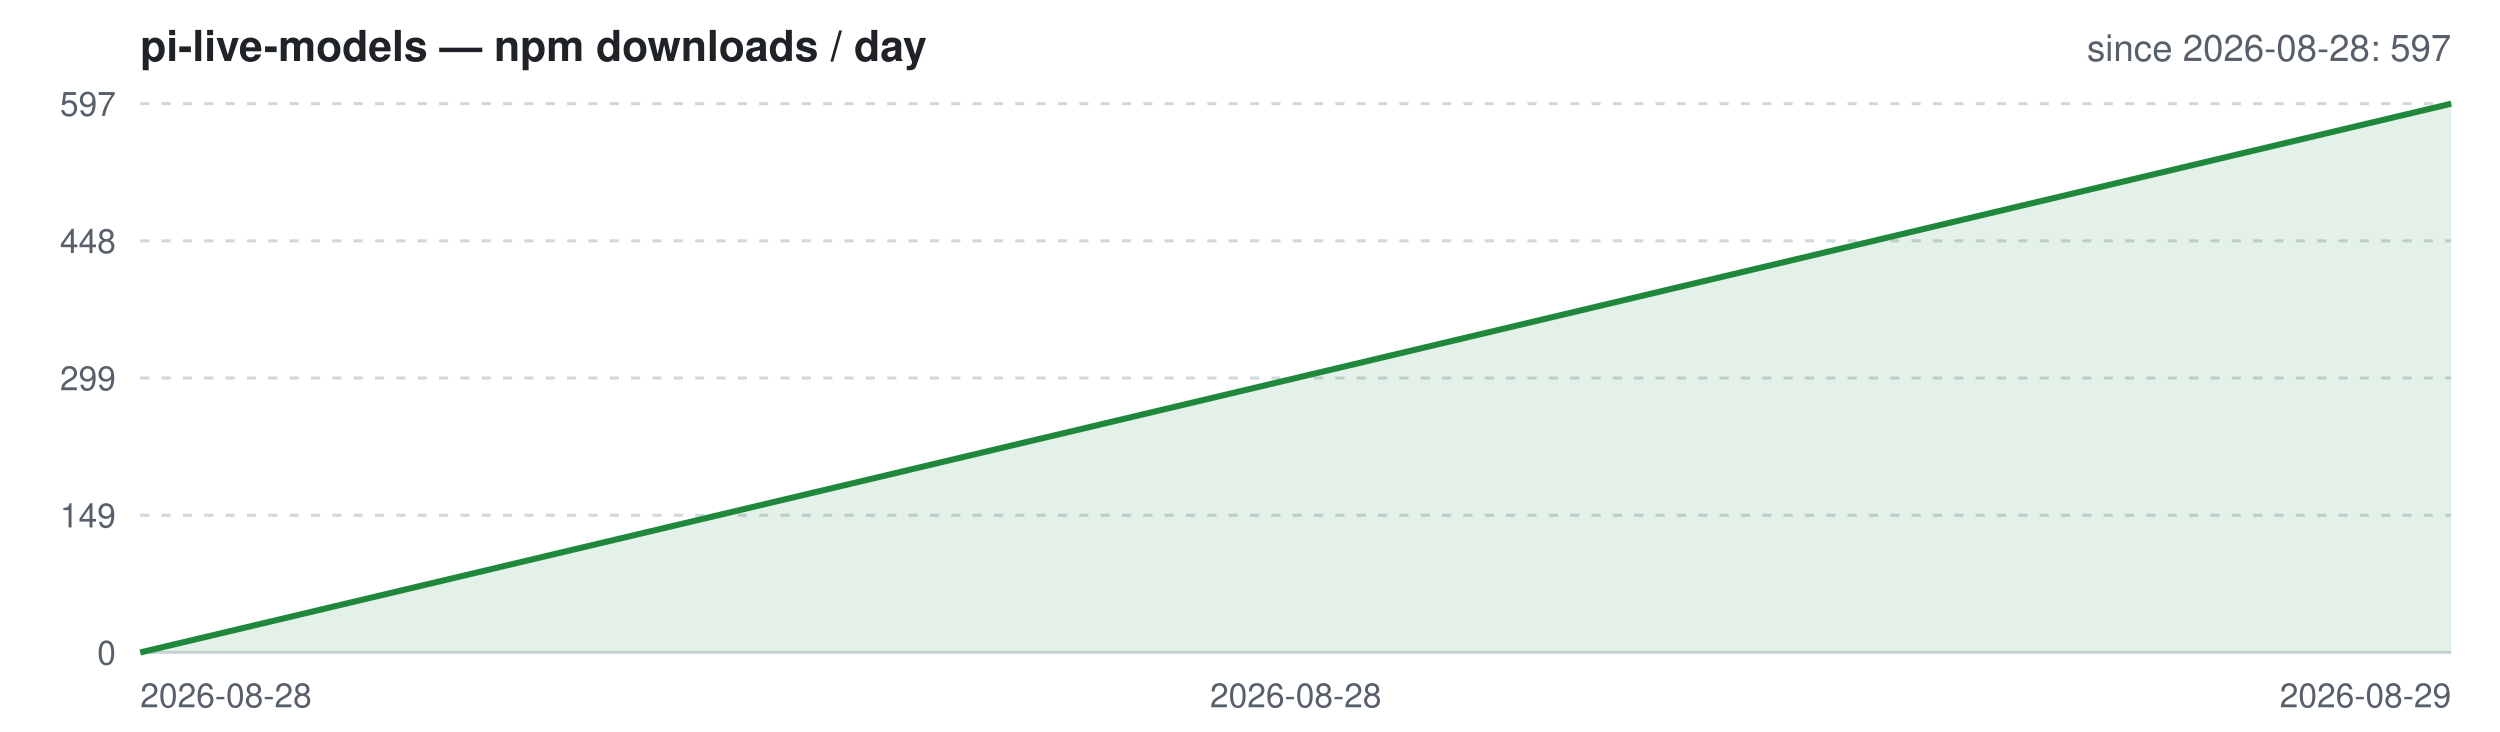
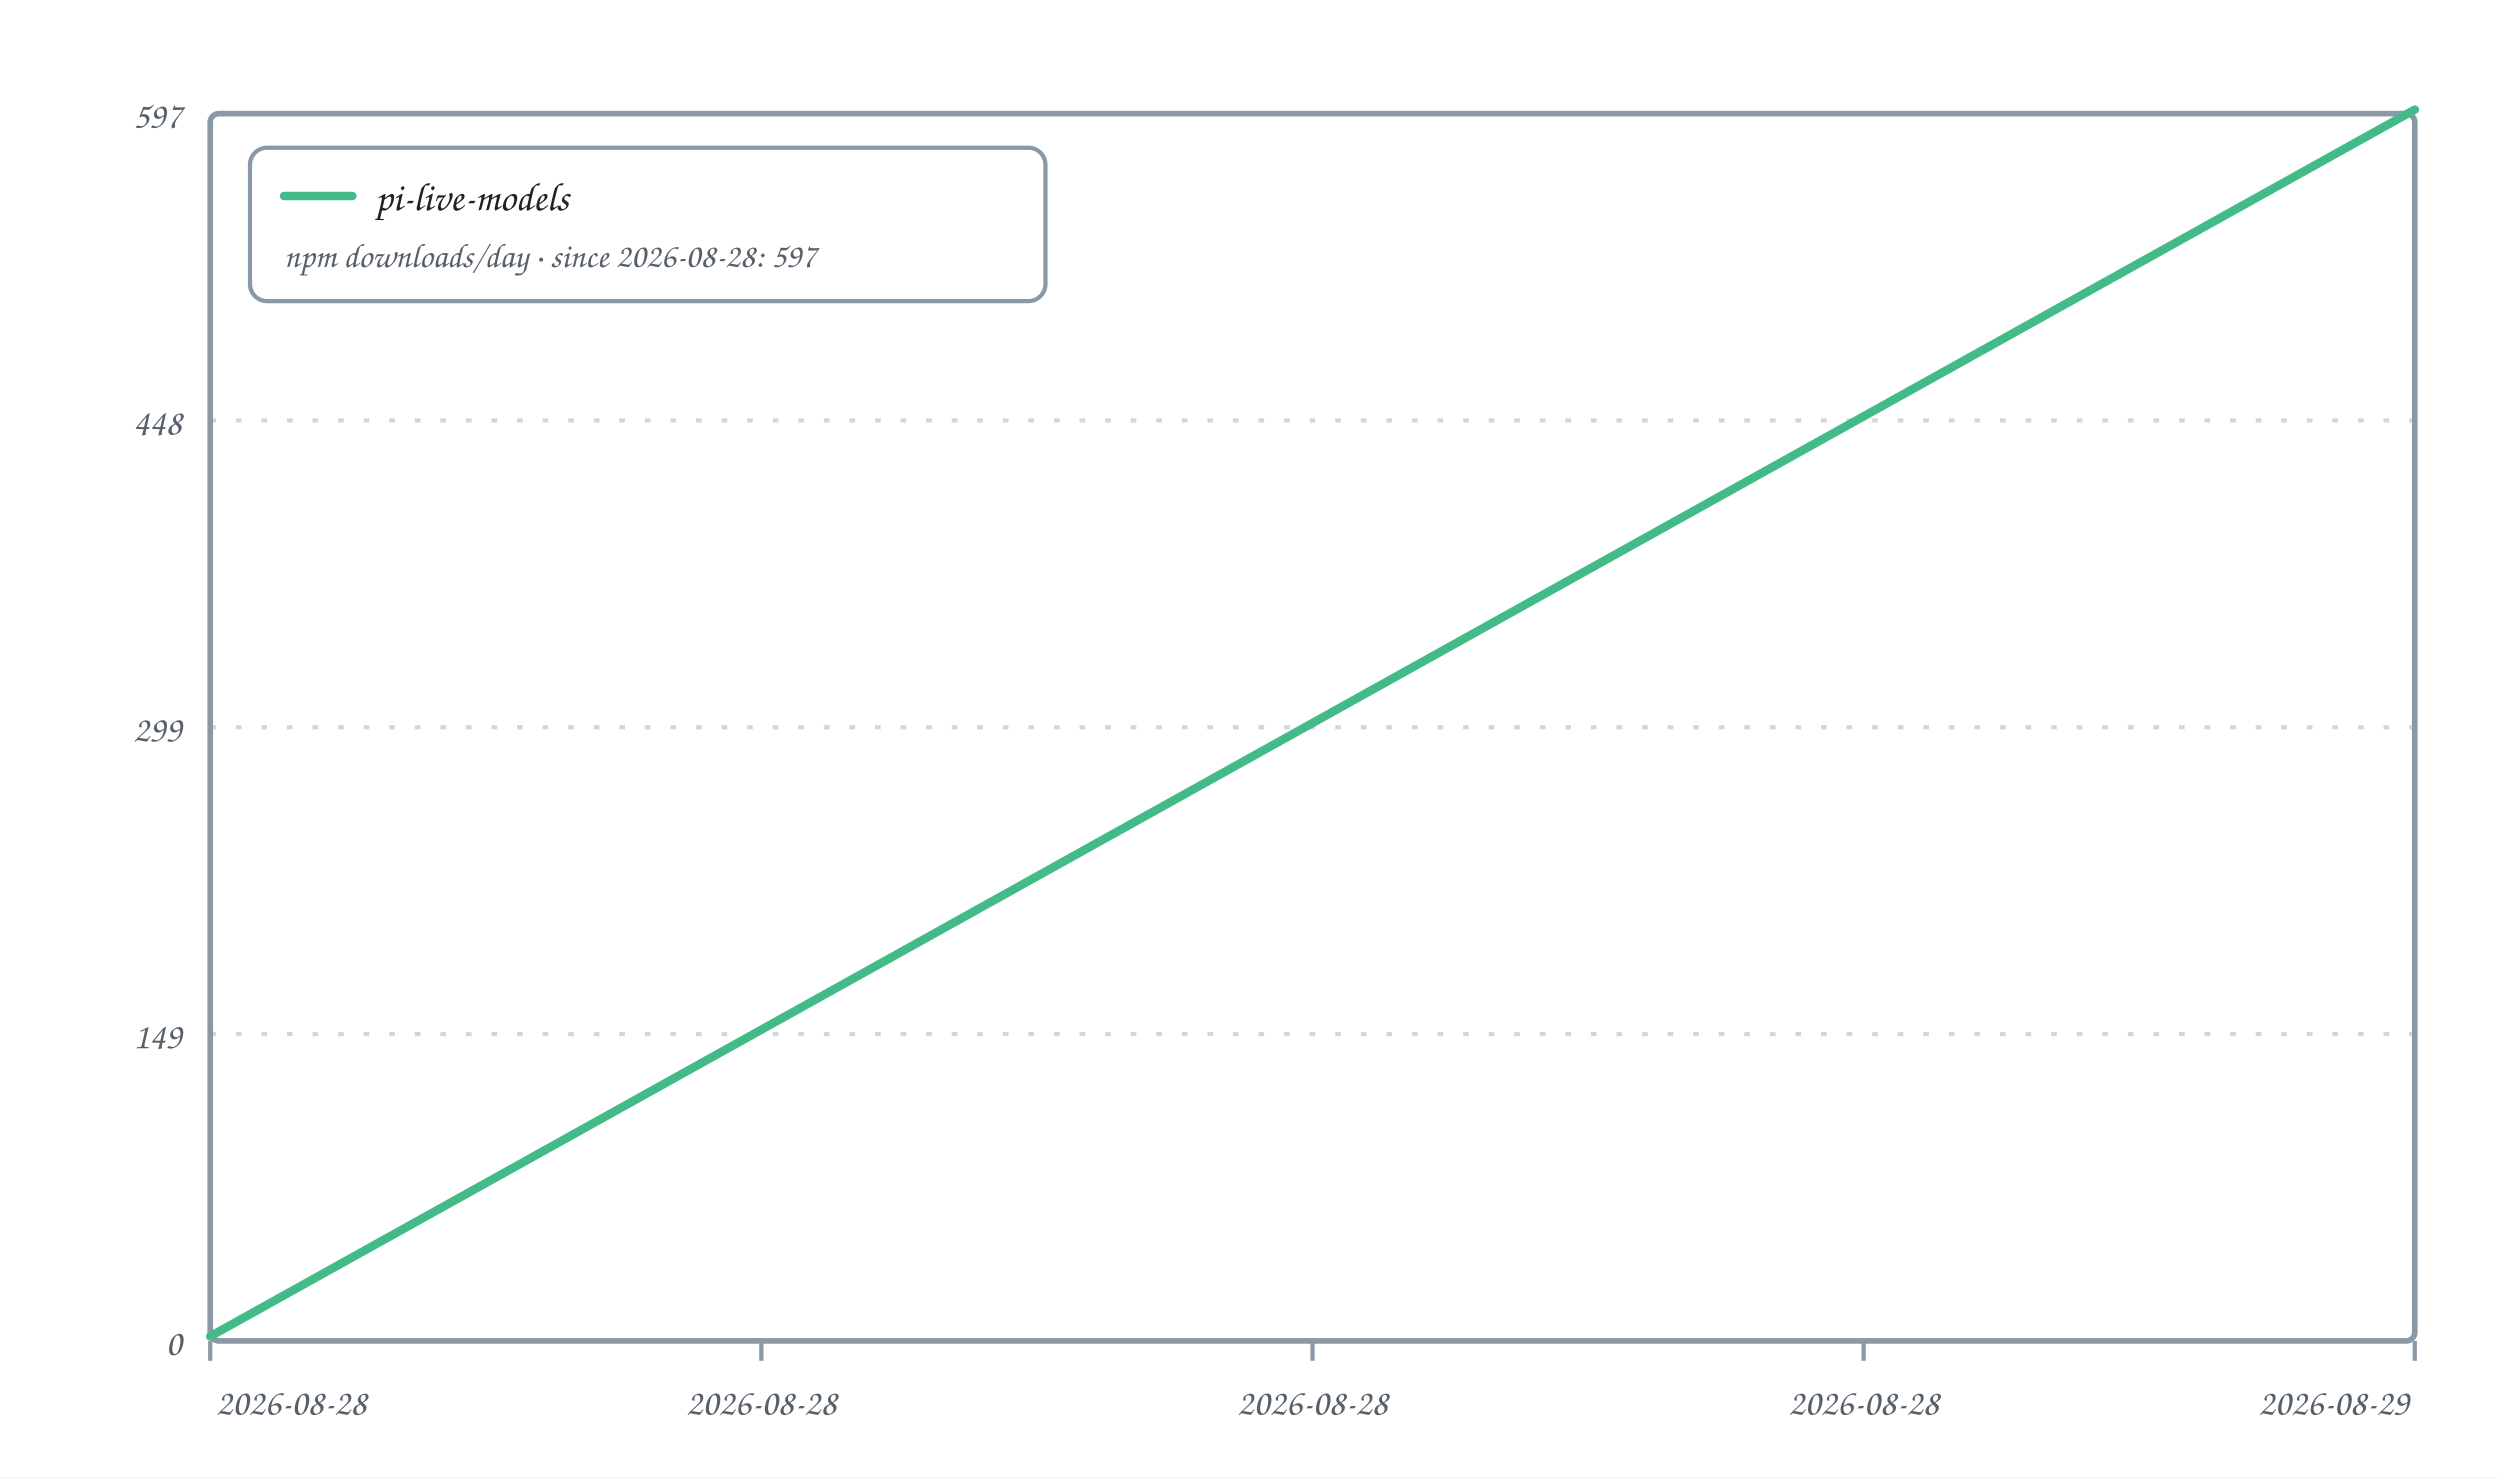
- <svg xmlns="http://www.w3.org/2000/svg" width="820" height="240" viewBox="0 0 820 240" font-family="-apple-system,'Segoe UI',Helvetica,Arial,sans-serif">
-   <rect width="820" height="240" fill="#ffffff" />
-   <line x1="46" y1="214.0" x2="804" y2="214.0" stroke="#d0d7de" stroke-width="1" stroke-dasharray="0" />
-   <text x="38" y="218.0" text-anchor="end" font-size="11" fill="#57606a">0</text>
-   <line x1="46" y1="169.0" x2="804" y2="169.0" stroke="#d0d7de" stroke-width="1" stroke-dasharray="3 4" />
-   <text x="38" y="173.0" text-anchor="end" font-size="11" fill="#57606a">149</text>
-   <line x1="46" y1="124.0" x2="804" y2="124.0" stroke="#d0d7de" stroke-width="1" stroke-dasharray="3 4" />
-   <text x="38" y="128.0" text-anchor="end" font-size="11" fill="#57606a">299</text>
-   <line x1="46" y1="79.0" x2="804" y2="79.0" stroke="#d0d7de" stroke-width="1" stroke-dasharray="3 4" />
-   <text x="38" y="83.0" text-anchor="end" font-size="11" fill="#57606a">448</text>
-   <line x1="46" y1="34.0" x2="804" y2="34.0" stroke="#d0d7de" stroke-width="1" stroke-dasharray="3 4" />
-   <text x="38" y="38.0" text-anchor="end" font-size="11" fill="#57606a">597</text>
-   <text x="46" y="232" font-size="11" fill="#57606a">2026-08-28</text>
-   <text x="425" y="232" text-anchor="middle" font-size="11" fill="#57606a">2026-08-28</text>
-   <text x="804" y="232" text-anchor="end" font-size="11" fill="#57606a">2026-08-29</text>
-   <polygon points="46,214 46.0,214.0 804.0,34.0 804,214" fill="rgba(31,136,61,0.12)" />
-   <polyline points="46.0,214.0 804.0,34.0" fill="none" stroke="#1f883d" stroke-width="2" stroke-linejoin="round" />
-   <text x="46" y="20" font-size="14" font-weight="600" fill="#1f2328">pi-live-models — npm downloads / day</text>
-   <text x="804" y="20" text-anchor="end" font-size="12" fill="#57606a">since 2026-08-28: 597</text>
+ <svg xmlns="http://www.w3.org/2000/svg" width="880" height="520" viewBox="0 0 880 520" font-family="xkcd, 'Comic Sans MS', 'Comic Sans', 'Segoe Print', 'Chalkboard SE', cursive">
+   <rect width="880" height="520" fill="#ffffff" />
+   <line x1="74" y1="364.0" x2="850" y2="364.0" stroke="#d0d7de" stroke-width="1.5" stroke-dasharray="2 7" />
+   <line x1="74" y1="256.0" x2="850" y2="256.0" stroke="#d0d7de" stroke-width="1.5" stroke-dasharray="2 7" />
+   <line x1="74" y1="148.0" x2="850" y2="148.0" stroke="#d0d7de" stroke-width="1.5" stroke-dasharray="2 7" />
+   <text x="64" y="477.0" text-anchor="end" font-size="13" fill="#57606a">0</text>
+   <text x="64" y="369.0" text-anchor="end" font-size="13" fill="#57606a">149</text>
+   <text x="64" y="261.0" text-anchor="end" font-size="13" fill="#57606a">299</text>
+   <text x="64" y="153.0" text-anchor="end" font-size="13" fill="#57606a">448</text>
+   <text x="64" y="45.0" text-anchor="end" font-size="13" fill="#57606a">597</text>
+   <line x1="74.0" y1="472" x2="74.0" y2="479" stroke="#8b98a5" stroke-width="1.5" />
+   <text x="76.0" y="498" text-anchor="start" font-size="13" fill="#57606a">2026-08-28</text>
+   <line x1="268.0" y1="472" x2="268.0" y2="479" stroke="#8b98a5" stroke-width="1.5" />
+   <text x="268.0" y="498" text-anchor="middle" font-size="13" fill="#57606a">2026-08-28</text>
+   <line x1="462.0" y1="472" x2="462.0" y2="479" stroke="#8b98a5" stroke-width="1.5" />
+   <text x="462.0" y="498" text-anchor="middle" font-size="13" fill="#57606a">2026-08-28</text>
+   <line x1="656.0" y1="472" x2="656.0" y2="479" stroke="#8b98a5" stroke-width="1.5" />
+   <text x="656.0" y="498" text-anchor="middle" font-size="13" fill="#57606a">2026-08-28</text>
+   <line x1="850.0" y1="472" x2="850.0" y2="479" stroke="#8b98a5" stroke-width="1.5" />
+   <text x="848.0" y="498" text-anchor="end" font-size="13" fill="#57606a">2026-08-29</text>
+   <rect x="74" y="40" width="776" height="432" fill="none" stroke="#8b98a5" stroke-width="2" rx="3" />
+   <polyline points="74.0,470.4 850.0,38.6" fill="none" stroke="#42bb88" stroke-width="3" stroke-linejoin="round" stroke-linecap="round" />
+   <rect x="88" y="52" width="280" height="54" fill="#ffffff" stroke="#8b98a5" stroke-width="1.5" rx="6" />
+   <line x1="100" y1="69" x2="124" y2="69" stroke="#42bb88" stroke-width="3" stroke-linecap="round" />
+   <text x="132" y="74" font-size="14" fill="#1f2328">pi-live-models</text>
+   <text x="100" y="94" font-size="12" fill="#57606a">npm downloads/day · since 2026-08-28: 597</text>
</svg>
